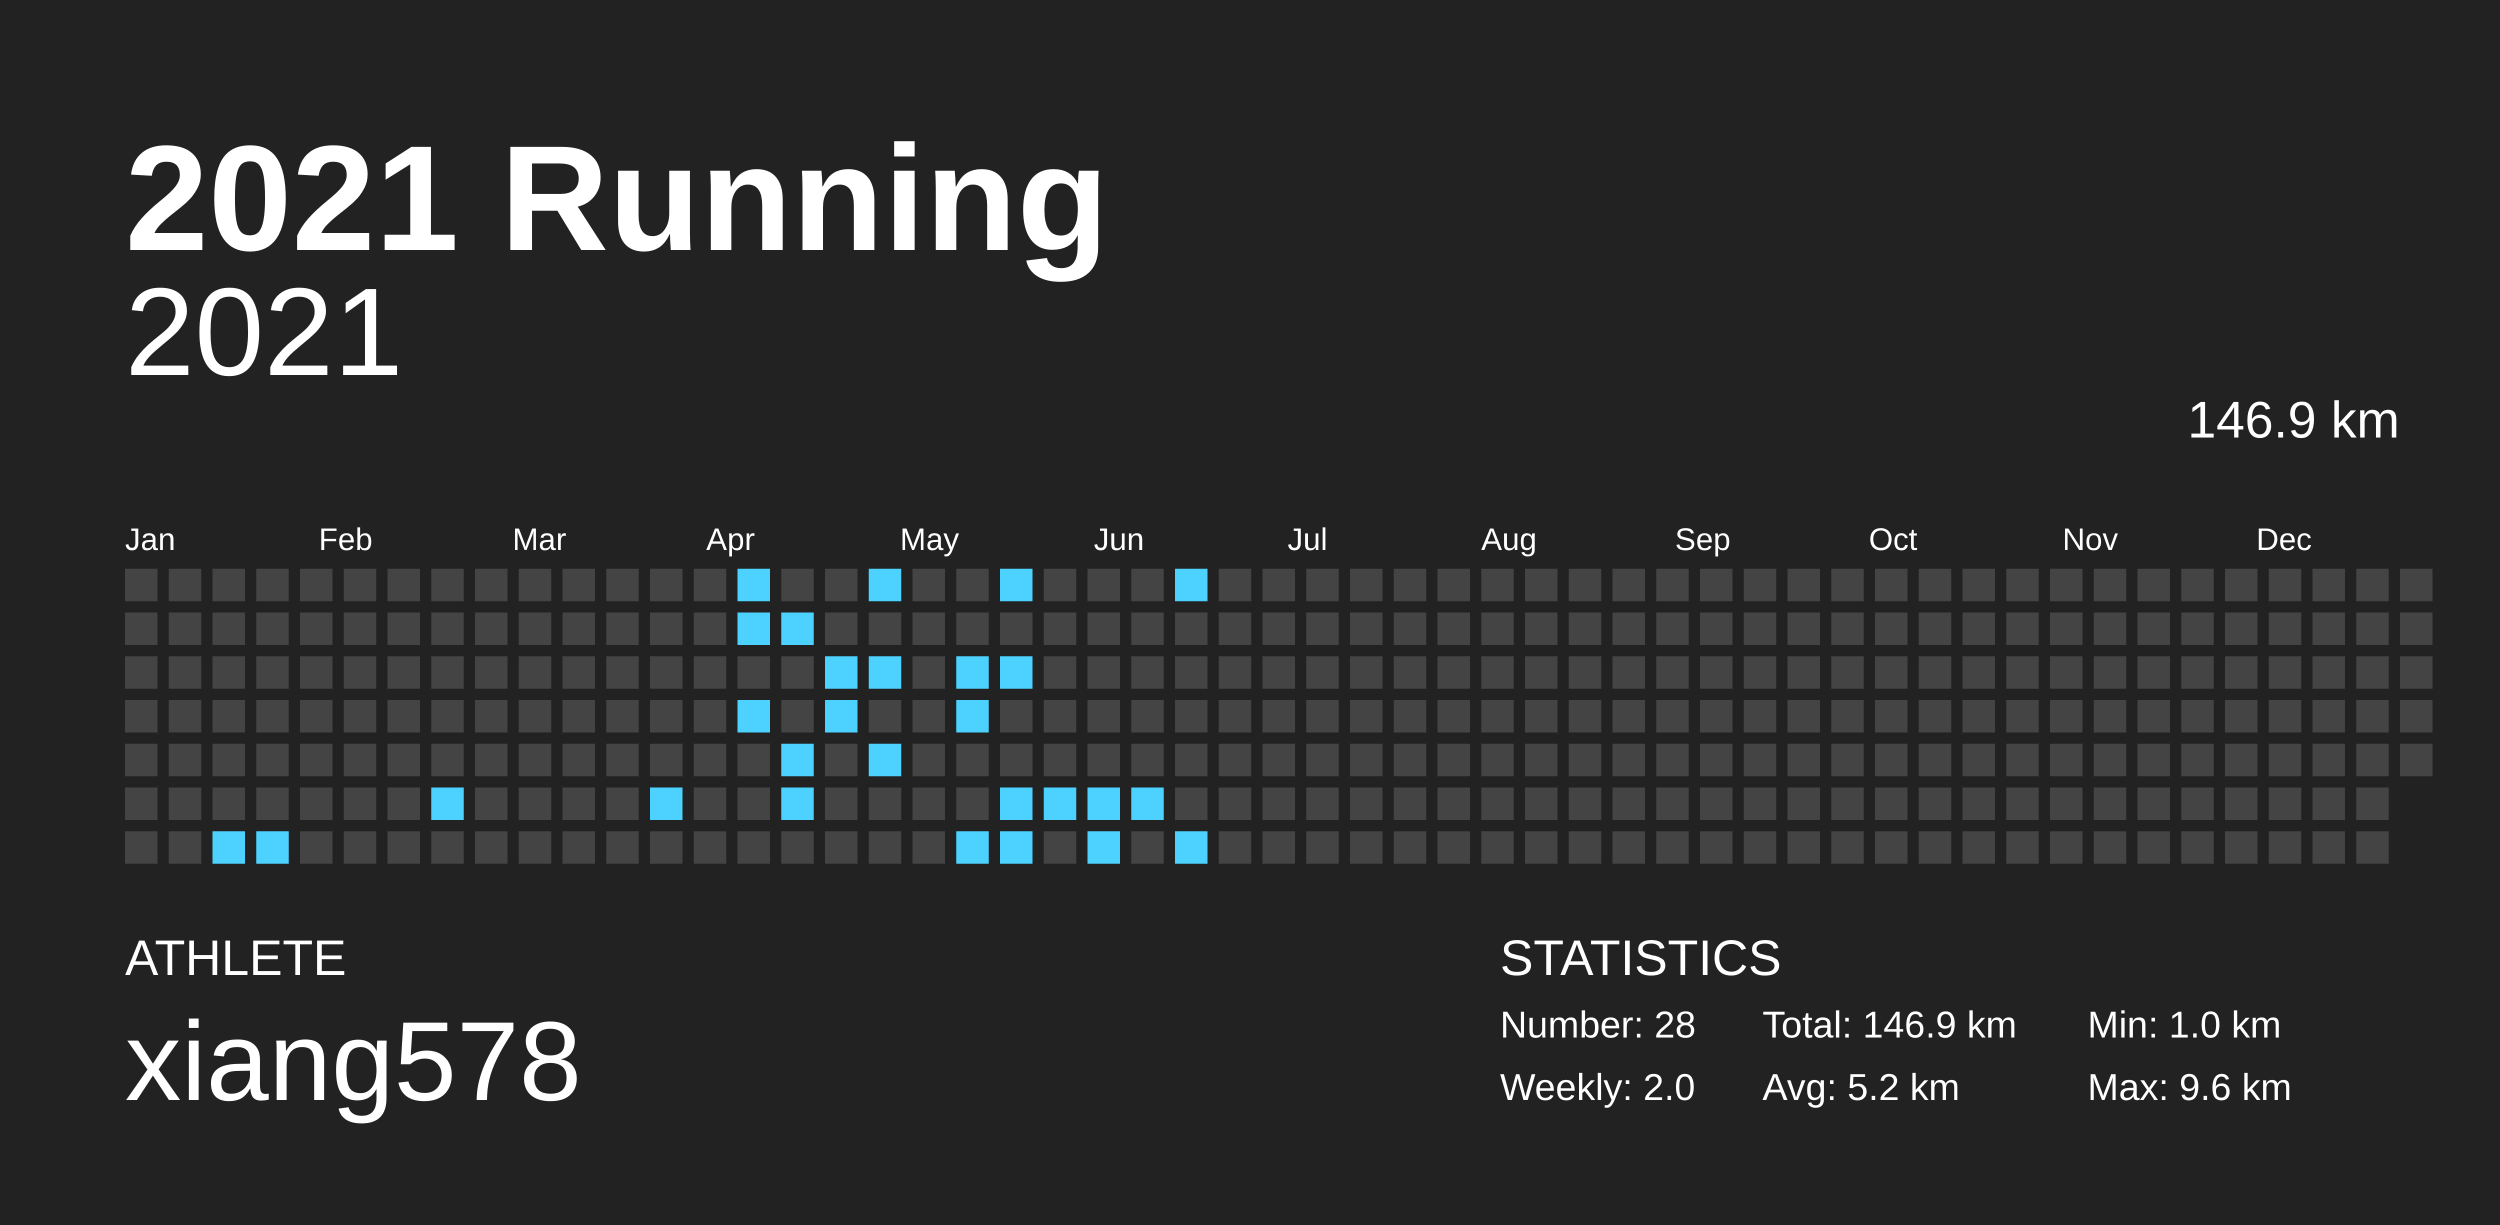
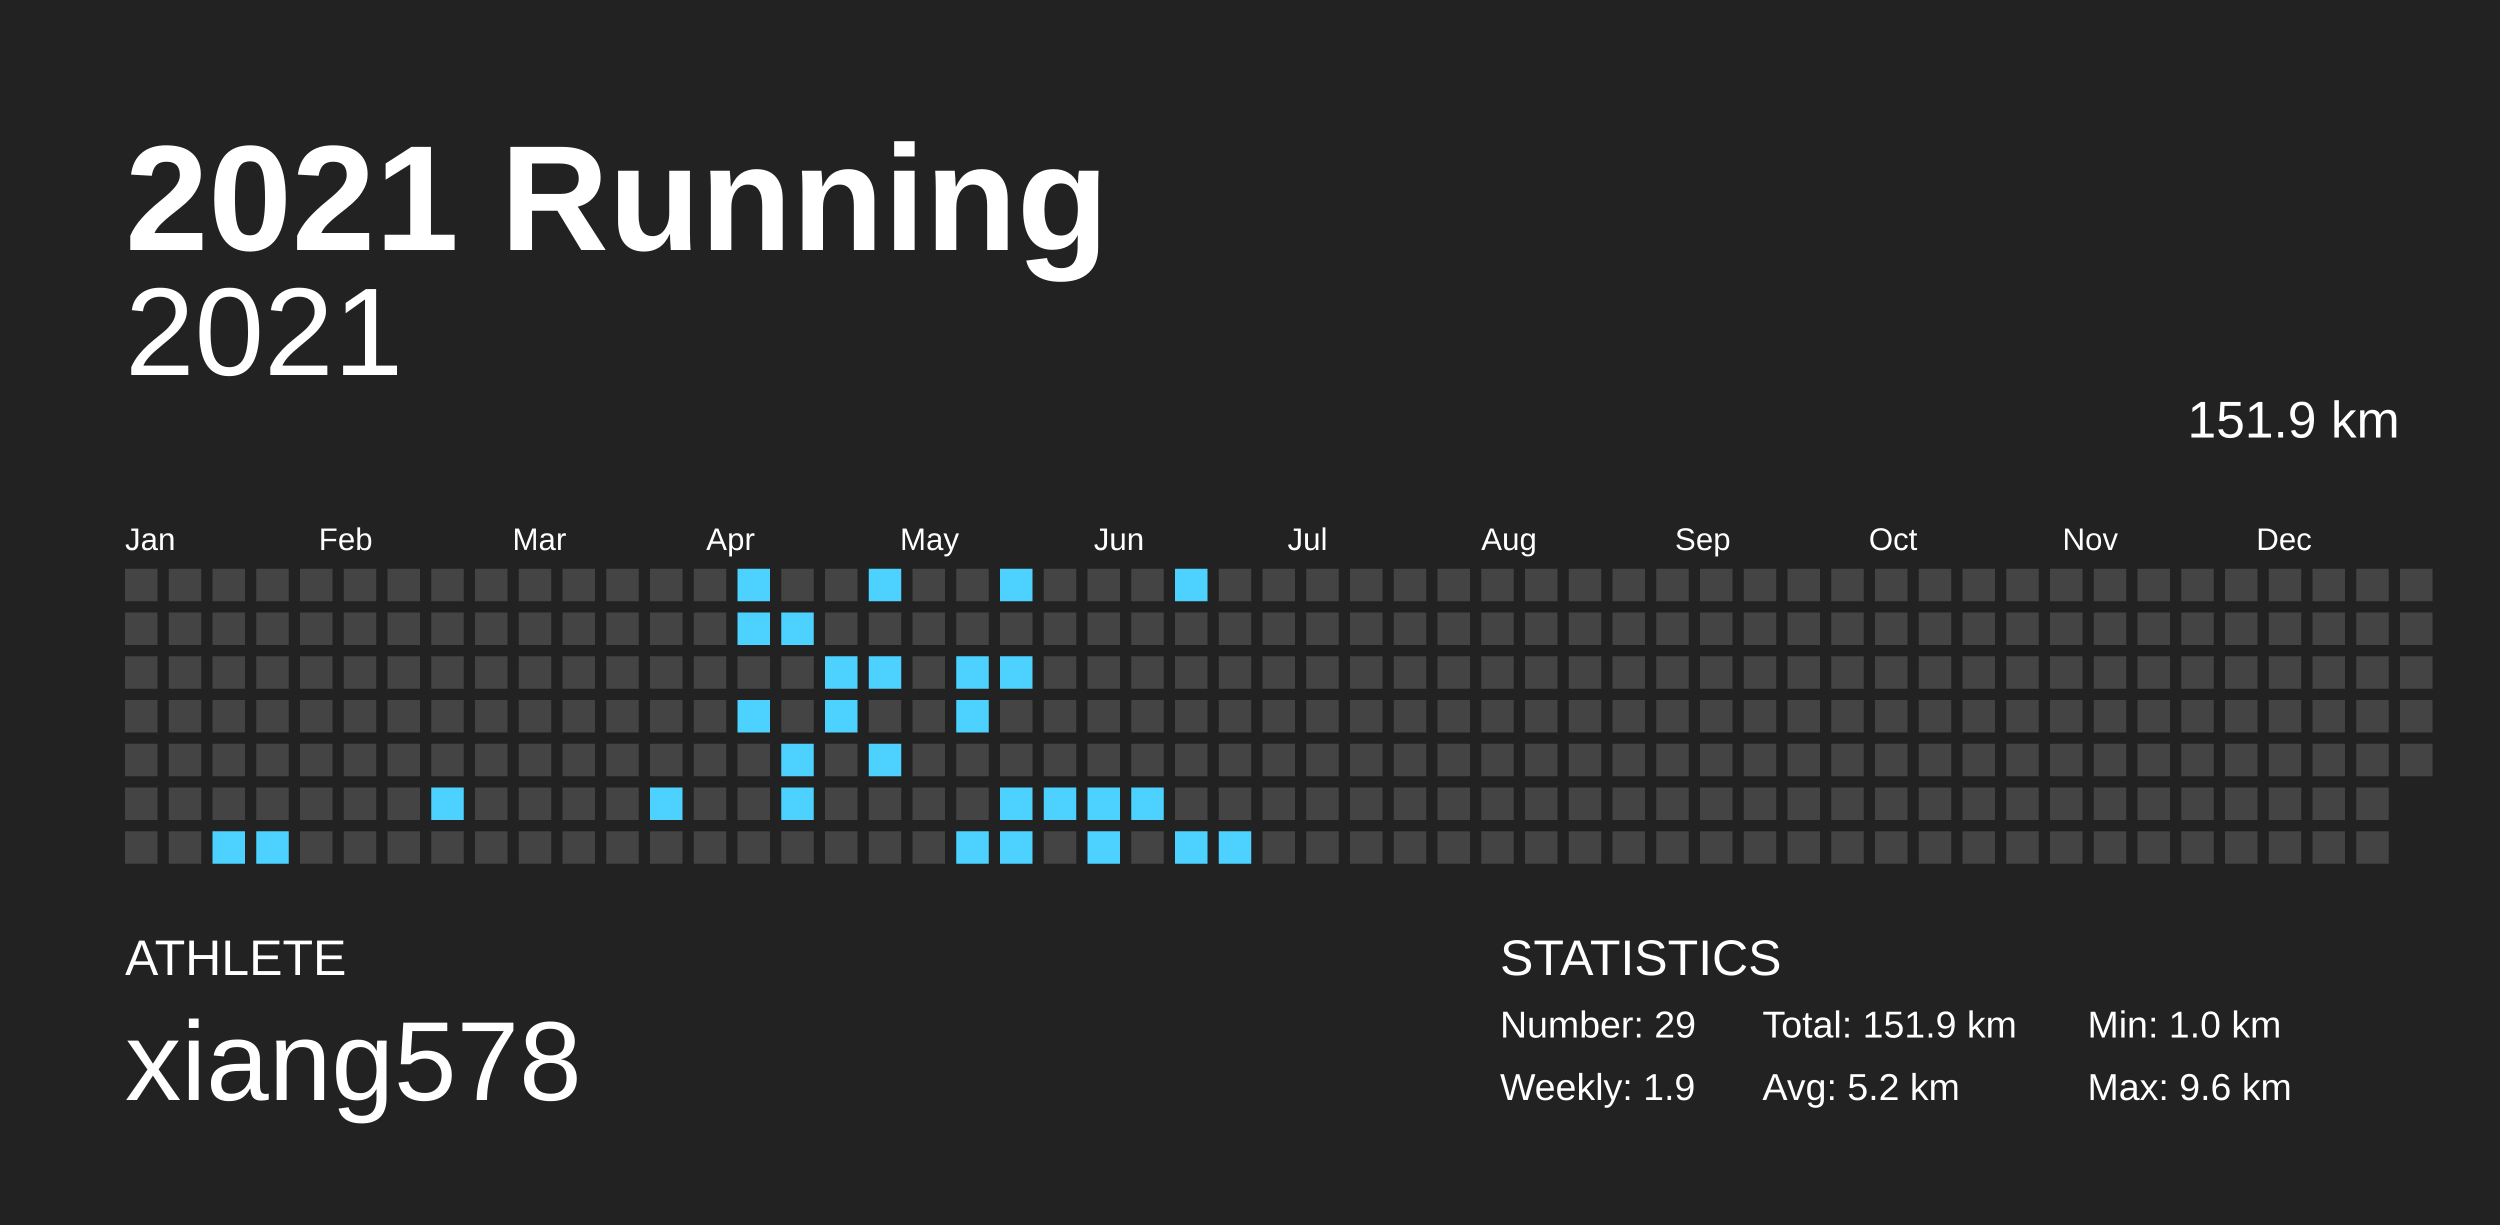
<svg xmlns="http://www.w3.org/2000/svg" baseProfile="full" height="98mm" version="1.1" viewBox="0,0,200,98" width="200mm">
  <defs />
  <rect fill="#222222" height="98" width="200" x="0" y="0" />
  <text fill="#FFFFFF" style="font-size:12px; font-family:Arial; font-weight:bold;" x="10" y="20">2021 Running</text>
  <text fill="#FFFFFF" style="font-size:4px; font-family:Arial" x="10" y="78">ATHLETE</text>
  <text fill="#FFFFFF" style="font-size:9px; font-family:Arial" x="10" y="88">xiang578</text>
  <text fill="#FFFFFF" style="font-size:4px; font-family:Arial" x="120" y="78">STATISTICS</text>
-   <text fill="#FFFFFF" style="font-size:3px; font-family:Arial" x="120" y="83">Number: 28</text>
-   <text fill="#FFFFFF" style="font-size:3px; font-family:Arial" x="120" y="88">Weekly: 2.0</text>
-   <text fill="#FFFFFF" style="font-size:3px; font-family:Arial" x="141" y="83">Total: 146.9 km</text>
+   <text fill="#FFFFFF" style="font-size:3px; font-family:Arial" x="120" y="83">Number: 29</text>
+   <text fill="#FFFFFF" style="font-size:3px; font-family:Arial" x="120" y="88">Weekly: 1.9</text>
+   <text fill="#FFFFFF" style="font-size:3px; font-family:Arial" x="141" y="83">Total: 151.9 km</text>
  <text fill="#FFFFFF" style="font-size:3px; font-family:Arial" x="141" y="88">Avg: 5.2 km</text>
  <text fill="#FFFFFF" style="font-size:3px; font-family:Arial" x="167" y="83">Min: 1.0 km</text>
  <text fill="#FFFFFF" style="font-size:3px; font-family:Arial" x="167" y="88">Max: 9.6 km</text>
  <text alignment-baseline="hanging" fill="#FFFFFF" style="font-size:10.0px; font-family:Arial;" x="10" y="30">2021</text>
-   <text alignment-baseline="hanging" fill="#FFFFFF" style="font-size:4.125px; font-family:Arial;" x="175" y="35">146.9 km</text>
+   <text alignment-baseline="hanging" fill="#FFFFFF" style="font-size:4.125px; font-family:Arial;" x="175" y="35">151.9 km</text>
  <text fill="#FFFFFF" style="font-size:2.5px; font-family:Arial" x="10.0" y="44">Jan</text>
  <text fill="#FFFFFF" style="font-size:2.5px; font-family:Arial" x="25.5" y="44">Feb</text>
  <text fill="#FFFFFF" style="font-size:2.5px; font-family:Arial" x="41.0" y="44">Mar</text>
  <text fill="#FFFFFF" style="font-size:2.5px; font-family:Arial" x="56.5" y="44">Apr</text>
  <text fill="#FFFFFF" style="font-size:2.5px; font-family:Arial" x="72.0" y="44">May</text>
  <text fill="#FFFFFF" style="font-size:2.5px; font-family:Arial" x="87.5" y="44">Jun</text>
  <text fill="#FFFFFF" style="font-size:2.5px; font-family:Arial" x="103.0" y="44">Jul</text>
  <text fill="#FFFFFF" style="font-size:2.5px; font-family:Arial" x="118.5" y="44">Aug</text>
  <text fill="#FFFFFF" style="font-size:2.5px; font-family:Arial" x="134.0" y="44">Sep</text>
  <text fill="#FFFFFF" style="font-size:2.5px; font-family:Arial" x="149.5" y="44">Oct</text>
  <text fill="#FFFFFF" style="font-size:2.5px; font-family:Arial" x="165.0" y="44">Nov</text>
  <text fill="#FFFFFF" style="font-size:2.5px; font-family:Arial" x="180.5" y="44">Dec</text>
  <rect fill="#444444" height="2.6" width="2.6" x="10.0" y="45.5" />
  <rect fill="#444444" height="2.6" width="2.6" x="10.0" y="49.0" />
  <rect fill="#444444" height="2.6" width="2.6" x="10.0" y="52.5" />
  <rect fill="#444444" height="2.6" width="2.6" x="10.0" y="56.0" />
  <rect fill="#444444" height="2.6" width="2.6" x="10.0" y="59.5" />
  <rect fill="#444444" height="2.6" width="2.6" x="10.0" y="63.0" />
  <rect fill="#444444" height="2.6" width="2.6" x="10.0" y="66.5" />
  <rect fill="#444444" height="2.6" width="2.6" x="13.5" y="45.5" />
  <rect fill="#444444" height="2.6" width="2.6" x="13.5" y="49.0" />
  <rect fill="#444444" height="2.6" width="2.6" x="13.5" y="52.5" />
  <rect fill="#444444" height="2.6" width="2.6" x="13.5" y="56.0" />
  <rect fill="#444444" height="2.6" width="2.6" x="13.5" y="59.5" />
  <rect fill="#444444" height="2.6" width="2.6" x="13.5" y="63.0" />
  <rect fill="#444444" height="2.6" width="2.6" x="13.5" y="66.5" />
  <rect fill="#444444" height="2.6" width="2.6" x="17.0" y="45.5" />
  <rect fill="#444444" height="2.6" width="2.6" x="17.0" y="49.0" />
  <rect fill="#444444" height="2.6" width="2.6" x="17.0" y="52.5" />
  <rect fill="#444444" height="2.6" width="2.6" x="17.0" y="56.0" />
  <rect fill="#444444" height="2.6" width="2.6" x="17.0" y="59.5" />
  <rect fill="#444444" height="2.6" width="2.6" x="17.0" y="63.0" />
  <rect fill="#4dd2ff" height="2.6" width="2.6" x="17.0" y="66.5" />
  <rect fill="#444444" height="2.6" width="2.6" x="20.5" y="45.5" />
  <rect fill="#444444" height="2.6" width="2.6" x="20.5" y="49.0" />
  <rect fill="#444444" height="2.6" width="2.6" x="20.5" y="52.5" />
  <rect fill="#444444" height="2.6" width="2.6" x="20.5" y="56.0" />
  <rect fill="#444444" height="2.6" width="2.6" x="20.5" y="59.5" />
  <rect fill="#444444" height="2.6" width="2.6" x="20.5" y="63.0" />
  <rect fill="#4dd2ff" height="2.6" width="2.6" x="20.5" y="66.5" />
  <rect fill="#444444" height="2.6" width="2.6" x="24.0" y="45.5" />
  <rect fill="#444444" height="2.6" width="2.6" x="24.0" y="49.0" />
  <rect fill="#444444" height="2.6" width="2.6" x="24.0" y="52.5" />
  <rect fill="#444444" height="2.6" width="2.6" x="24.0" y="56.0" />
  <rect fill="#444444" height="2.6" width="2.6" x="24.0" y="59.5" />
  <rect fill="#444444" height="2.6" width="2.6" x="24.0" y="63.0" />
  <rect fill="#444444" height="2.6" width="2.6" x="24.0" y="66.5" />
  <rect fill="#444444" height="2.6" width="2.6" x="27.5" y="45.5" />
  <rect fill="#444444" height="2.6" width="2.6" x="27.5" y="49.0" />
  <rect fill="#444444" height="2.6" width="2.6" x="27.5" y="52.5" />
  <rect fill="#444444" height="2.6" width="2.6" x="27.5" y="56.0" />
  <rect fill="#444444" height="2.6" width="2.6" x="27.5" y="59.5" />
  <rect fill="#444444" height="2.6" width="2.6" x="27.5" y="63.0" />
  <rect fill="#444444" height="2.6" width="2.6" x="27.5" y="66.5" />
  <rect fill="#444444" height="2.6" width="2.6" x="31.0" y="45.5" />
  <rect fill="#444444" height="2.6" width="2.6" x="31.0" y="49.0" />
  <rect fill="#444444" height="2.6" width="2.6" x="31.0" y="52.5" />
  <rect fill="#444444" height="2.6" width="2.6" x="31.0" y="56.0" />
  <rect fill="#444444" height="2.6" width="2.6" x="31.0" y="59.5" />
  <rect fill="#444444" height="2.6" width="2.6" x="31.0" y="63.0" />
  <rect fill="#444444" height="2.6" width="2.6" x="31.0" y="66.5" />
  <rect fill="#444444" height="2.6" width="2.6" x="34.5" y="45.5" />
  <rect fill="#444444" height="2.6" width="2.6" x="34.5" y="49.0" />
  <rect fill="#444444" height="2.6" width="2.6" x="34.5" y="52.5" />
  <rect fill="#444444" height="2.6" width="2.6" x="34.5" y="56.0" />
  <rect fill="#444444" height="2.6" width="2.6" x="34.5" y="59.5" />
  <rect fill="#4dd2ff" height="2.6" width="2.6" x="34.5" y="63.0" />
  <rect fill="#444444" height="2.6" width="2.6" x="34.5" y="66.5" />
  <rect fill="#444444" height="2.6" width="2.6" x="38.0" y="45.5" />
  <rect fill="#444444" height="2.6" width="2.6" x="38.0" y="49.0" />
  <rect fill="#444444" height="2.6" width="2.6" x="38.0" y="52.5" />
  <rect fill="#444444" height="2.6" width="2.6" x="38.0" y="56.0" />
  <rect fill="#444444" height="2.6" width="2.6" x="38.0" y="59.5" />
  <rect fill="#444444" height="2.6" width="2.6" x="38.0" y="63.0" />
  <rect fill="#444444" height="2.6" width="2.6" x="38.0" y="66.5" />
  <rect fill="#444444" height="2.6" width="2.6" x="41.5" y="45.5" />
  <rect fill="#444444" height="2.6" width="2.6" x="41.5" y="49.0" />
  <rect fill="#444444" height="2.6" width="2.6" x="41.5" y="52.5" />
  <rect fill="#444444" height="2.6" width="2.6" x="41.5" y="56.0" />
  <rect fill="#444444" height="2.6" width="2.6" x="41.5" y="59.5" />
  <rect fill="#444444" height="2.6" width="2.6" x="41.5" y="63.0" />
  <rect fill="#444444" height="2.6" width="2.6" x="41.5" y="66.5" />
  <rect fill="#444444" height="2.6" width="2.6" x="45.0" y="45.5" />
  <rect fill="#444444" height="2.6" width="2.6" x="45.0" y="49.0" />
  <rect fill="#444444" height="2.6" width="2.6" x="45.0" y="52.5" />
  <rect fill="#444444" height="2.6" width="2.6" x="45.0" y="56.0" />
  <rect fill="#444444" height="2.6" width="2.6" x="45.0" y="59.5" />
  <rect fill="#444444" height="2.6" width="2.6" x="45.0" y="63.0" />
  <rect fill="#444444" height="2.6" width="2.6" x="45.0" y="66.5" />
  <rect fill="#444444" height="2.6" width="2.6" x="48.5" y="45.5" />
  <rect fill="#444444" height="2.6" width="2.6" x="48.5" y="49.0" />
  <rect fill="#444444" height="2.6" width="2.6" x="48.5" y="52.5" />
  <rect fill="#444444" height="2.6" width="2.6" x="48.5" y="56.0" />
  <rect fill="#444444" height="2.6" width="2.6" x="48.5" y="59.5" />
  <rect fill="#444444" height="2.6" width="2.6" x="48.5" y="63.0" />
  <rect fill="#444444" height="2.6" width="2.6" x="48.5" y="66.5" />
  <rect fill="#444444" height="2.6" width="2.6" x="52.0" y="45.5" />
  <rect fill="#444444" height="2.6" width="2.6" x="52.0" y="49.0" />
  <rect fill="#444444" height="2.6" width="2.6" x="52.0" y="52.5" />
  <rect fill="#444444" height="2.6" width="2.6" x="52.0" y="56.0" />
  <rect fill="#444444" height="2.6" width="2.6" x="52.0" y="59.5" />
  <rect fill="#4dd2ff" height="2.6" width="2.6" x="52.0" y="63.0" />
  <rect fill="#444444" height="2.6" width="2.6" x="52.0" y="66.5" />
  <rect fill="#444444" height="2.6" width="2.6" x="55.5" y="45.5" />
  <rect fill="#444444" height="2.6" width="2.6" x="55.5" y="49.0" />
  <rect fill="#444444" height="2.6" width="2.6" x="55.5" y="52.5" />
  <rect fill="#444444" height="2.6" width="2.6" x="55.5" y="56.0" />
  <rect fill="#444444" height="2.6" width="2.6" x="55.5" y="59.5" />
  <rect fill="#444444" height="2.6" width="2.6" x="55.5" y="63.0" />
  <rect fill="#444444" height="2.6" width="2.6" x="55.5" y="66.5" />
  <rect fill="#4dd2ff" height="2.6" width="2.6" x="59.0" y="45.5" />
  <rect fill="#4dd2ff" height="2.6" width="2.6" x="59.0" y="49.0" />
  <rect fill="#444444" height="2.6" width="2.6" x="59.0" y="52.5" />
  <rect fill="#4dd2ff" height="2.6" width="2.6" x="59.0" y="56.0" />
  <rect fill="#444444" height="2.6" width="2.6" x="59.0" y="59.5" />
  <rect fill="#444444" height="2.6" width="2.6" x="59.0" y="63.0" />
  <rect fill="#444444" height="2.6" width="2.6" x="59.0" y="66.5" />
  <rect fill="#444444" height="2.6" width="2.6" x="62.5" y="45.5" />
  <rect fill="#4dd2ff" height="2.6" width="2.6" x="62.5" y="49.0" />
  <rect fill="#444444" height="2.6" width="2.6" x="62.5" y="52.5" />
  <rect fill="#444444" height="2.6" width="2.6" x="62.5" y="56.0" />
  <rect fill="#4dd2ff" height="2.6" width="2.6" x="62.5" y="59.5" />
  <rect fill="#4dd2ff" height="2.6" width="2.6" x="62.5" y="63.0" />
  <rect fill="#444444" height="2.6" width="2.6" x="62.5" y="66.5" />
  <rect fill="#444444" height="2.6" width="2.6" x="66.0" y="45.5" />
  <rect fill="#444444" height="2.6" width="2.6" x="66.0" y="49.0" />
  <rect fill="#4dd2ff" height="2.6" width="2.6" x="66.0" y="52.5" />
  <rect fill="#4dd2ff" height="2.6" width="2.6" x="66.0" y="56.0" />
  <rect fill="#444444" height="2.6" width="2.6" x="66.0" y="59.5" />
  <rect fill="#444444" height="2.6" width="2.6" x="66.0" y="63.0" />
  <rect fill="#444444" height="2.6" width="2.6" x="66.0" y="66.5" />
  <rect fill="#4dd2ff" height="2.6" width="2.6" x="69.5" y="45.5" />
  <rect fill="#444444" height="2.6" width="2.6" x="69.5" y="49.0" />
  <rect fill="#4dd2ff" height="2.6" width="2.6" x="69.5" y="52.5" />
  <rect fill="#444444" height="2.6" width="2.6" x="69.5" y="56.0" />
  <rect fill="#4dd2ff" height="2.6" width="2.6" x="69.5" y="59.5" />
  <rect fill="#444444" height="2.6" width="2.6" x="69.5" y="63.0" />
  <rect fill="#444444" height="2.6" width="2.6" x="69.5" y="66.5" />
  <rect fill="#444444" height="2.6" width="2.6" x="73.0" y="45.5" />
  <rect fill="#444444" height="2.6" width="2.6" x="73.0" y="49.0" />
  <rect fill="#444444" height="2.6" width="2.6" x="73.0" y="52.5" />
  <rect fill="#444444" height="2.6" width="2.6" x="73.0" y="56.0" />
  <rect fill="#444444" height="2.6" width="2.6" x="73.0" y="59.5" />
  <rect fill="#444444" height="2.6" width="2.6" x="73.0" y="63.0" />
  <rect fill="#444444" height="2.6" width="2.6" x="73.0" y="66.5" />
  <rect fill="#444444" height="2.6" width="2.6" x="76.5" y="45.5" />
  <rect fill="#444444" height="2.6" width="2.6" x="76.5" y="49.0" />
  <rect fill="#4dd2ff" height="2.6" width="2.6" x="76.5" y="52.5" />
  <rect fill="#4dd2ff" height="2.6" width="2.6" x="76.5" y="56.0" />
  <rect fill="#444444" height="2.6" width="2.6" x="76.5" y="59.5" />
  <rect fill="#444444" height="2.6" width="2.6" x="76.5" y="63.0" />
  <rect fill="#4dd2ff" height="2.6" width="2.6" x="76.5" y="66.5" />
  <rect fill="#4dd2ff" height="2.6" width="2.6" x="80.0" y="45.5" />
  <rect fill="#444444" height="2.6" width="2.6" x="80.0" y="49.0" />
  <rect fill="#4dd2ff" height="2.6" width="2.6" x="80.0" y="52.5" />
  <rect fill="#444444" height="2.6" width="2.6" x="80.0" y="56.0" />
  <rect fill="#444444" height="2.6" width="2.6" x="80.0" y="59.5" />
  <rect fill="#4dd2ff" height="2.6" width="2.6" x="80.0" y="63.0" />
  <rect fill="#4dd2ff" height="2.6" width="2.6" x="80.0" y="66.5" />
  <rect fill="#444444" height="2.6" width="2.6" x="83.5" y="45.5" />
  <rect fill="#444444" height="2.6" width="2.6" x="83.5" y="49.0" />
  <rect fill="#444444" height="2.6" width="2.6" x="83.5" y="52.5" />
  <rect fill="#444444" height="2.6" width="2.6" x="83.5" y="56.0" />
  <rect fill="#444444" height="2.6" width="2.6" x="83.5" y="59.5" />
  <rect fill="#4dd2ff" height="2.6" width="2.6" x="83.5" y="63.0" />
  <rect fill="#444444" height="2.6" width="2.6" x="83.5" y="66.5" />
  <rect fill="#444444" height="2.6" width="2.6" x="87.0" y="45.5" />
  <rect fill="#444444" height="2.6" width="2.6" x="87.0" y="49.0" />
  <rect fill="#444444" height="2.6" width="2.6" x="87.0" y="52.5" />
  <rect fill="#444444" height="2.6" width="2.6" x="87.0" y="56.0" />
  <rect fill="#444444" height="2.6" width="2.6" x="87.0" y="59.5" />
  <rect fill="#4dd2ff" height="2.6" width="2.6" x="87.0" y="63.0" />
  <rect fill="#4dd2ff" height="2.6" width="2.6" x="87.0" y="66.5" />
  <rect fill="#444444" height="2.6" width="2.6" x="90.5" y="45.5" />
  <rect fill="#444444" height="2.6" width="2.6" x="90.5" y="49.0" />
  <rect fill="#444444" height="2.6" width="2.6" x="90.5" y="52.5" />
  <rect fill="#444444" height="2.6" width="2.6" x="90.5" y="56.0" />
  <rect fill="#444444" height="2.6" width="2.6" x="90.5" y="59.5" />
  <rect fill="#4dd2ff" height="2.6" width="2.6" x="90.5" y="63.0" />
  <rect fill="#444444" height="2.6" width="2.6" x="90.5" y="66.5" />
  <rect fill="#4dd2ff" height="2.6" width="2.6" x="94.0" y="45.5" />
  <rect fill="#444444" height="2.6" width="2.6" x="94.0" y="49.0" />
  <rect fill="#444444" height="2.6" width="2.6" x="94.0" y="52.5" />
  <rect fill="#444444" height="2.6" width="2.6" x="94.0" y="56.0" />
  <rect fill="#444444" height="2.6" width="2.6" x="94.0" y="59.5" />
  <rect fill="#444444" height="2.6" width="2.6" x="94.0" y="63.0" />
  <rect fill="#4dd2ff" height="2.6" width="2.6" x="94.0" y="66.5" />
  <rect fill="#444444" height="2.6" width="2.6" x="97.5" y="45.5" />
  <rect fill="#444444" height="2.6" width="2.6" x="97.5" y="49.0" />
  <rect fill="#444444" height="2.6" width="2.6" x="97.5" y="52.5" />
  <rect fill="#444444" height="2.6" width="2.6" x="97.5" y="56.0" />
  <rect fill="#444444" height="2.6" width="2.6" x="97.5" y="59.5" />
  <rect fill="#444444" height="2.6" width="2.6" x="97.5" y="63.0" />
-   <rect fill="#444444" height="2.6" width="2.6" x="97.5" y="66.5" />
+   <rect fill="#4dd2ff" height="2.6" width="2.6" x="97.5" y="66.5" />
  <rect fill="#444444" height="2.6" width="2.6" x="101.0" y="45.5" />
  <rect fill="#444444" height="2.6" width="2.6" x="101.0" y="49.0" />
  <rect fill="#444444" height="2.6" width="2.6" x="101.0" y="52.5" />
  <rect fill="#444444" height="2.6" width="2.6" x="101.0" y="56.0" />
  <rect fill="#444444" height="2.6" width="2.6" x="101.0" y="59.5" />
  <rect fill="#444444" height="2.6" width="2.6" x="101.0" y="63.0" />
  <rect fill="#444444" height="2.6" width="2.6" x="101.0" y="66.5" />
  <rect fill="#444444" height="2.6" width="2.6" x="104.5" y="45.5" />
  <rect fill="#444444" height="2.6" width="2.6" x="104.5" y="49.0" />
  <rect fill="#444444" height="2.6" width="2.6" x="104.5" y="52.5" />
  <rect fill="#444444" height="2.6" width="2.6" x="104.5" y="56.0" />
  <rect fill="#444444" height="2.6" width="2.6" x="104.5" y="59.5" />
  <rect fill="#444444" height="2.6" width="2.6" x="104.5" y="63.0" />
  <rect fill="#444444" height="2.6" width="2.6" x="104.5" y="66.5" />
  <rect fill="#444444" height="2.6" width="2.6" x="108.0" y="45.5" />
  <rect fill="#444444" height="2.6" width="2.6" x="108.0" y="49.0" />
  <rect fill="#444444" height="2.6" width="2.6" x="108.0" y="52.5" />
  <rect fill="#444444" height="2.6" width="2.6" x="108.0" y="56.0" />
  <rect fill="#444444" height="2.6" width="2.6" x="108.0" y="59.5" />
  <rect fill="#444444" height="2.6" width="2.6" x="108.0" y="63.0" />
  <rect fill="#444444" height="2.6" width="2.6" x="108.0" y="66.5" />
  <rect fill="#444444" height="2.6" width="2.6" x="111.5" y="45.5" />
  <rect fill="#444444" height="2.6" width="2.6" x="111.5" y="49.0" />
  <rect fill="#444444" height="2.6" width="2.6" x="111.5" y="52.5" />
  <rect fill="#444444" height="2.6" width="2.6" x="111.5" y="56.0" />
  <rect fill="#444444" height="2.6" width="2.6" x="111.5" y="59.5" />
  <rect fill="#444444" height="2.6" width="2.6" x="111.5" y="63.0" />
  <rect fill="#444444" height="2.6" width="2.6" x="111.5" y="66.5" />
  <rect fill="#444444" height="2.6" width="2.6" x="115.0" y="45.5" />
  <rect fill="#444444" height="2.6" width="2.6" x="115.0" y="49.0" />
  <rect fill="#444444" height="2.6" width="2.6" x="115.0" y="52.5" />
  <rect fill="#444444" height="2.6" width="2.6" x="115.0" y="56.0" />
  <rect fill="#444444" height="2.6" width="2.6" x="115.0" y="59.5" />
  <rect fill="#444444" height="2.6" width="2.6" x="115.0" y="63.0" />
  <rect fill="#444444" height="2.6" width="2.6" x="115.0" y="66.5" />
  <rect fill="#444444" height="2.6" width="2.6" x="118.5" y="45.5" />
  <rect fill="#444444" height="2.6" width="2.6" x="118.5" y="49.0" />
  <rect fill="#444444" height="2.6" width="2.6" x="118.5" y="52.5" />
  <rect fill="#444444" height="2.6" width="2.6" x="118.5" y="56.0" />
  <rect fill="#444444" height="2.6" width="2.6" x="118.5" y="59.5" />
  <rect fill="#444444" height="2.6" width="2.6" x="118.5" y="63.0" />
  <rect fill="#444444" height="2.6" width="2.6" x="118.5" y="66.5" />
  <rect fill="#444444" height="2.6" width="2.6" x="122.0" y="45.5" />
  <rect fill="#444444" height="2.6" width="2.6" x="122.0" y="49.0" />
  <rect fill="#444444" height="2.6" width="2.6" x="122.0" y="52.5" />
  <rect fill="#444444" height="2.6" width="2.6" x="122.0" y="56.0" />
  <rect fill="#444444" height="2.6" width="2.6" x="122.0" y="59.5" />
  <rect fill="#444444" height="2.6" width="2.6" x="122.0" y="63.0" />
  <rect fill="#444444" height="2.6" width="2.6" x="122.0" y="66.5" />
  <rect fill="#444444" height="2.6" width="2.6" x="125.5" y="45.5" />
  <rect fill="#444444" height="2.6" width="2.6" x="125.5" y="49.0" />
  <rect fill="#444444" height="2.6" width="2.6" x="125.5" y="52.5" />
  <rect fill="#444444" height="2.6" width="2.6" x="125.5" y="56.0" />
  <rect fill="#444444" height="2.6" width="2.6" x="125.5" y="59.5" />
  <rect fill="#444444" height="2.6" width="2.6" x="125.5" y="63.0" />
  <rect fill="#444444" height="2.6" width="2.6" x="125.5" y="66.5" />
  <rect fill="#444444" height="2.6" width="2.6" x="129.0" y="45.5" />
  <rect fill="#444444" height="2.6" width="2.6" x="129.0" y="49.0" />
  <rect fill="#444444" height="2.6" width="2.6" x="129.0" y="52.5" />
  <rect fill="#444444" height="2.6" width="2.6" x="129.0" y="56.0" />
  <rect fill="#444444" height="2.6" width="2.6" x="129.0" y="59.5" />
  <rect fill="#444444" height="2.6" width="2.6" x="129.0" y="63.0" />
  <rect fill="#444444" height="2.6" width="2.6" x="129.0" y="66.5" />
  <rect fill="#444444" height="2.6" width="2.6" x="132.5" y="45.5" />
  <rect fill="#444444" height="2.6" width="2.6" x="132.5" y="49.0" />
  <rect fill="#444444" height="2.6" width="2.6" x="132.5" y="52.5" />
  <rect fill="#444444" height="2.6" width="2.6" x="132.5" y="56.0" />
  <rect fill="#444444" height="2.6" width="2.6" x="132.5" y="59.5" />
  <rect fill="#444444" height="2.6" width="2.6" x="132.5" y="63.0" />
  <rect fill="#444444" height="2.6" width="2.6" x="132.5" y="66.5" />
  <rect fill="#444444" height="2.6" width="2.6" x="136.0" y="45.5" />
  <rect fill="#444444" height="2.6" width="2.6" x="136.0" y="49.0" />
  <rect fill="#444444" height="2.6" width="2.6" x="136.0" y="52.5" />
  <rect fill="#444444" height="2.6" width="2.6" x="136.0" y="56.0" />
  <rect fill="#444444" height="2.6" width="2.6" x="136.0" y="59.5" />
  <rect fill="#444444" height="2.6" width="2.6" x="136.0" y="63.0" />
  <rect fill="#444444" height="2.6" width="2.6" x="136.0" y="66.5" />
  <rect fill="#444444" height="2.6" width="2.6" x="139.5" y="45.5" />
  <rect fill="#444444" height="2.6" width="2.6" x="139.5" y="49.0" />
  <rect fill="#444444" height="2.6" width="2.6" x="139.5" y="52.5" />
  <rect fill="#444444" height="2.6" width="2.6" x="139.5" y="56.0" />
  <rect fill="#444444" height="2.6" width="2.6" x="139.5" y="59.5" />
  <rect fill="#444444" height="2.6" width="2.6" x="139.5" y="63.0" />
  <rect fill="#444444" height="2.6" width="2.6" x="139.5" y="66.5" />
  <rect fill="#444444" height="2.6" width="2.6" x="143.0" y="45.5" />
  <rect fill="#444444" height="2.6" width="2.6" x="143.0" y="49.0" />
  <rect fill="#444444" height="2.6" width="2.6" x="143.0" y="52.5" />
  <rect fill="#444444" height="2.6" width="2.6" x="143.0" y="56.0" />
  <rect fill="#444444" height="2.6" width="2.6" x="143.0" y="59.5" />
  <rect fill="#444444" height="2.6" width="2.6" x="143.0" y="63.0" />
  <rect fill="#444444" height="2.6" width="2.6" x="143.0" y="66.5" />
  <rect fill="#444444" height="2.6" width="2.6" x="146.5" y="45.5" />
  <rect fill="#444444" height="2.6" width="2.6" x="146.5" y="49.0" />
  <rect fill="#444444" height="2.6" width="2.6" x="146.5" y="52.5" />
  <rect fill="#444444" height="2.6" width="2.6" x="146.5" y="56.0" />
  <rect fill="#444444" height="2.6" width="2.6" x="146.5" y="59.5" />
  <rect fill="#444444" height="2.6" width="2.6" x="146.5" y="63.0" />
  <rect fill="#444444" height="2.6" width="2.6" x="146.5" y="66.5" />
  <rect fill="#444444" height="2.6" width="2.6" x="150.0" y="45.5" />
  <rect fill="#444444" height="2.6" width="2.6" x="150.0" y="49.0" />
  <rect fill="#444444" height="2.6" width="2.6" x="150.0" y="52.5" />
  <rect fill="#444444" height="2.6" width="2.6" x="150.0" y="56.0" />
  <rect fill="#444444" height="2.6" width="2.6" x="150.0" y="59.5" />
  <rect fill="#444444" height="2.6" width="2.6" x="150.0" y="63.0" />
  <rect fill="#444444" height="2.6" width="2.6" x="150.0" y="66.5" />
  <rect fill="#444444" height="2.6" width="2.6" x="153.5" y="45.5" />
  <rect fill="#444444" height="2.6" width="2.6" x="153.5" y="49.0" />
  <rect fill="#444444" height="2.6" width="2.6" x="153.5" y="52.5" />
  <rect fill="#444444" height="2.6" width="2.6" x="153.5" y="56.0" />
  <rect fill="#444444" height="2.6" width="2.6" x="153.5" y="59.5" />
  <rect fill="#444444" height="2.6" width="2.6" x="153.5" y="63.0" />
  <rect fill="#444444" height="2.6" width="2.6" x="153.5" y="66.5" />
  <rect fill="#444444" height="2.6" width="2.6" x="157.0" y="45.5" />
  <rect fill="#444444" height="2.6" width="2.6" x="157.0" y="49.0" />
  <rect fill="#444444" height="2.6" width="2.6" x="157.0" y="52.5" />
  <rect fill="#444444" height="2.6" width="2.6" x="157.0" y="56.0" />
  <rect fill="#444444" height="2.6" width="2.6" x="157.0" y="59.5" />
  <rect fill="#444444" height="2.6" width="2.6" x="157.0" y="63.0" />
  <rect fill="#444444" height="2.6" width="2.6" x="157.0" y="66.5" />
  <rect fill="#444444" height="2.6" width="2.6" x="160.5" y="45.5" />
  <rect fill="#444444" height="2.6" width="2.6" x="160.5" y="49.0" />
  <rect fill="#444444" height="2.6" width="2.6" x="160.5" y="52.5" />
  <rect fill="#444444" height="2.6" width="2.6" x="160.5" y="56.0" />
  <rect fill="#444444" height="2.6" width="2.6" x="160.5" y="59.5" />
  <rect fill="#444444" height="2.6" width="2.6" x="160.5" y="63.0" />
  <rect fill="#444444" height="2.6" width="2.6" x="160.5" y="66.5" />
  <rect fill="#444444" height="2.6" width="2.6" x="164.0" y="45.5" />
  <rect fill="#444444" height="2.6" width="2.6" x="164.0" y="49.0" />
  <rect fill="#444444" height="2.6" width="2.6" x="164.0" y="52.5" />
  <rect fill="#444444" height="2.6" width="2.6" x="164.0" y="56.0" />
  <rect fill="#444444" height="2.6" width="2.6" x="164.0" y="59.5" />
  <rect fill="#444444" height="2.6" width="2.6" x="164.0" y="63.0" />
  <rect fill="#444444" height="2.6" width="2.6" x="164.0" y="66.5" />
  <rect fill="#444444" height="2.6" width="2.6" x="167.5" y="45.5" />
  <rect fill="#444444" height="2.6" width="2.6" x="167.5" y="49.0" />
  <rect fill="#444444" height="2.6" width="2.6" x="167.5" y="52.5" />
  <rect fill="#444444" height="2.6" width="2.6" x="167.5" y="56.0" />
  <rect fill="#444444" height="2.6" width="2.6" x="167.5" y="59.5" />
  <rect fill="#444444" height="2.6" width="2.6" x="167.5" y="63.0" />
  <rect fill="#444444" height="2.6" width="2.6" x="167.5" y="66.5" />
  <rect fill="#444444" height="2.6" width="2.6" x="171.0" y="45.5" />
  <rect fill="#444444" height="2.6" width="2.6" x="171.0" y="49.0" />
  <rect fill="#444444" height="2.6" width="2.6" x="171.0" y="52.5" />
  <rect fill="#444444" height="2.6" width="2.6" x="171.0" y="56.0" />
  <rect fill="#444444" height="2.6" width="2.6" x="171.0" y="59.5" />
  <rect fill="#444444" height="2.6" width="2.6" x="171.0" y="63.0" />
  <rect fill="#444444" height="2.6" width="2.6" x="171.0" y="66.5" />
  <rect fill="#444444" height="2.6" width="2.6" x="174.5" y="45.5" />
  <rect fill="#444444" height="2.6" width="2.6" x="174.5" y="49.0" />
  <rect fill="#444444" height="2.6" width="2.6" x="174.5" y="52.5" />
  <rect fill="#444444" height="2.6" width="2.6" x="174.5" y="56.0" />
  <rect fill="#444444" height="2.6" width="2.6" x="174.5" y="59.5" />
  <rect fill="#444444" height="2.6" width="2.6" x="174.5" y="63.0" />
  <rect fill="#444444" height="2.6" width="2.6" x="174.5" y="66.5" />
  <rect fill="#444444" height="2.6" width="2.6" x="178.0" y="45.5" />
  <rect fill="#444444" height="2.6" width="2.6" x="178.0" y="49.0" />
  <rect fill="#444444" height="2.6" width="2.6" x="178.0" y="52.5" />
  <rect fill="#444444" height="2.6" width="2.6" x="178.0" y="56.0" />
  <rect fill="#444444" height="2.6" width="2.6" x="178.0" y="59.5" />
  <rect fill="#444444" height="2.6" width="2.6" x="178.0" y="63.0" />
  <rect fill="#444444" height="2.6" width="2.6" x="178.0" y="66.5" />
  <rect fill="#444444" height="2.6" width="2.6" x="181.5" y="45.5" />
  <rect fill="#444444" height="2.6" width="2.6" x="181.5" y="49.0" />
  <rect fill="#444444" height="2.6" width="2.6" x="181.5" y="52.5" />
  <rect fill="#444444" height="2.6" width="2.6" x="181.5" y="56.0" />
  <rect fill="#444444" height="2.6" width="2.6" x="181.5" y="59.5" />
  <rect fill="#444444" height="2.6" width="2.6" x="181.5" y="63.0" />
  <rect fill="#444444" height="2.6" width="2.6" x="181.5" y="66.5" />
  <rect fill="#444444" height="2.6" width="2.6" x="185.0" y="45.5" />
  <rect fill="#444444" height="2.6" width="2.6" x="185.0" y="49.0" />
  <rect fill="#444444" height="2.6" width="2.6" x="185.0" y="52.5" />
  <rect fill="#444444" height="2.6" width="2.6" x="185.0" y="56.0" />
  <rect fill="#444444" height="2.6" width="2.6" x="185.0" y="59.5" />
  <rect fill="#444444" height="2.6" width="2.6" x="185.0" y="63.0" />
  <rect fill="#444444" height="2.6" width="2.6" x="185.0" y="66.5" />
  <rect fill="#444444" height="2.6" width="2.6" x="188.5" y="45.5" />
  <rect fill="#444444" height="2.6" width="2.6" x="188.5" y="49.0" />
  <rect fill="#444444" height="2.6" width="2.6" x="188.5" y="52.5" />
  <rect fill="#444444" height="2.6" width="2.6" x="188.5" y="56.0" />
  <rect fill="#444444" height="2.6" width="2.6" x="188.5" y="59.5" />
  <rect fill="#444444" height="2.6" width="2.6" x="188.5" y="63.0" />
  <rect fill="#444444" height="2.6" width="2.6" x="188.5" y="66.5" />
  <rect fill="#444444" height="2.6" width="2.6" x="192.0" y="45.5" />
  <rect fill="#444444" height="2.6" width="2.6" x="192.0" y="49.0" />
  <rect fill="#444444" height="2.6" width="2.6" x="192.0" y="52.5" />
  <rect fill="#444444" height="2.6" width="2.6" x="192.0" y="56.0" />
  <rect fill="#444444" height="2.6" width="2.6" x="192.0" y="59.5" />
</svg>
